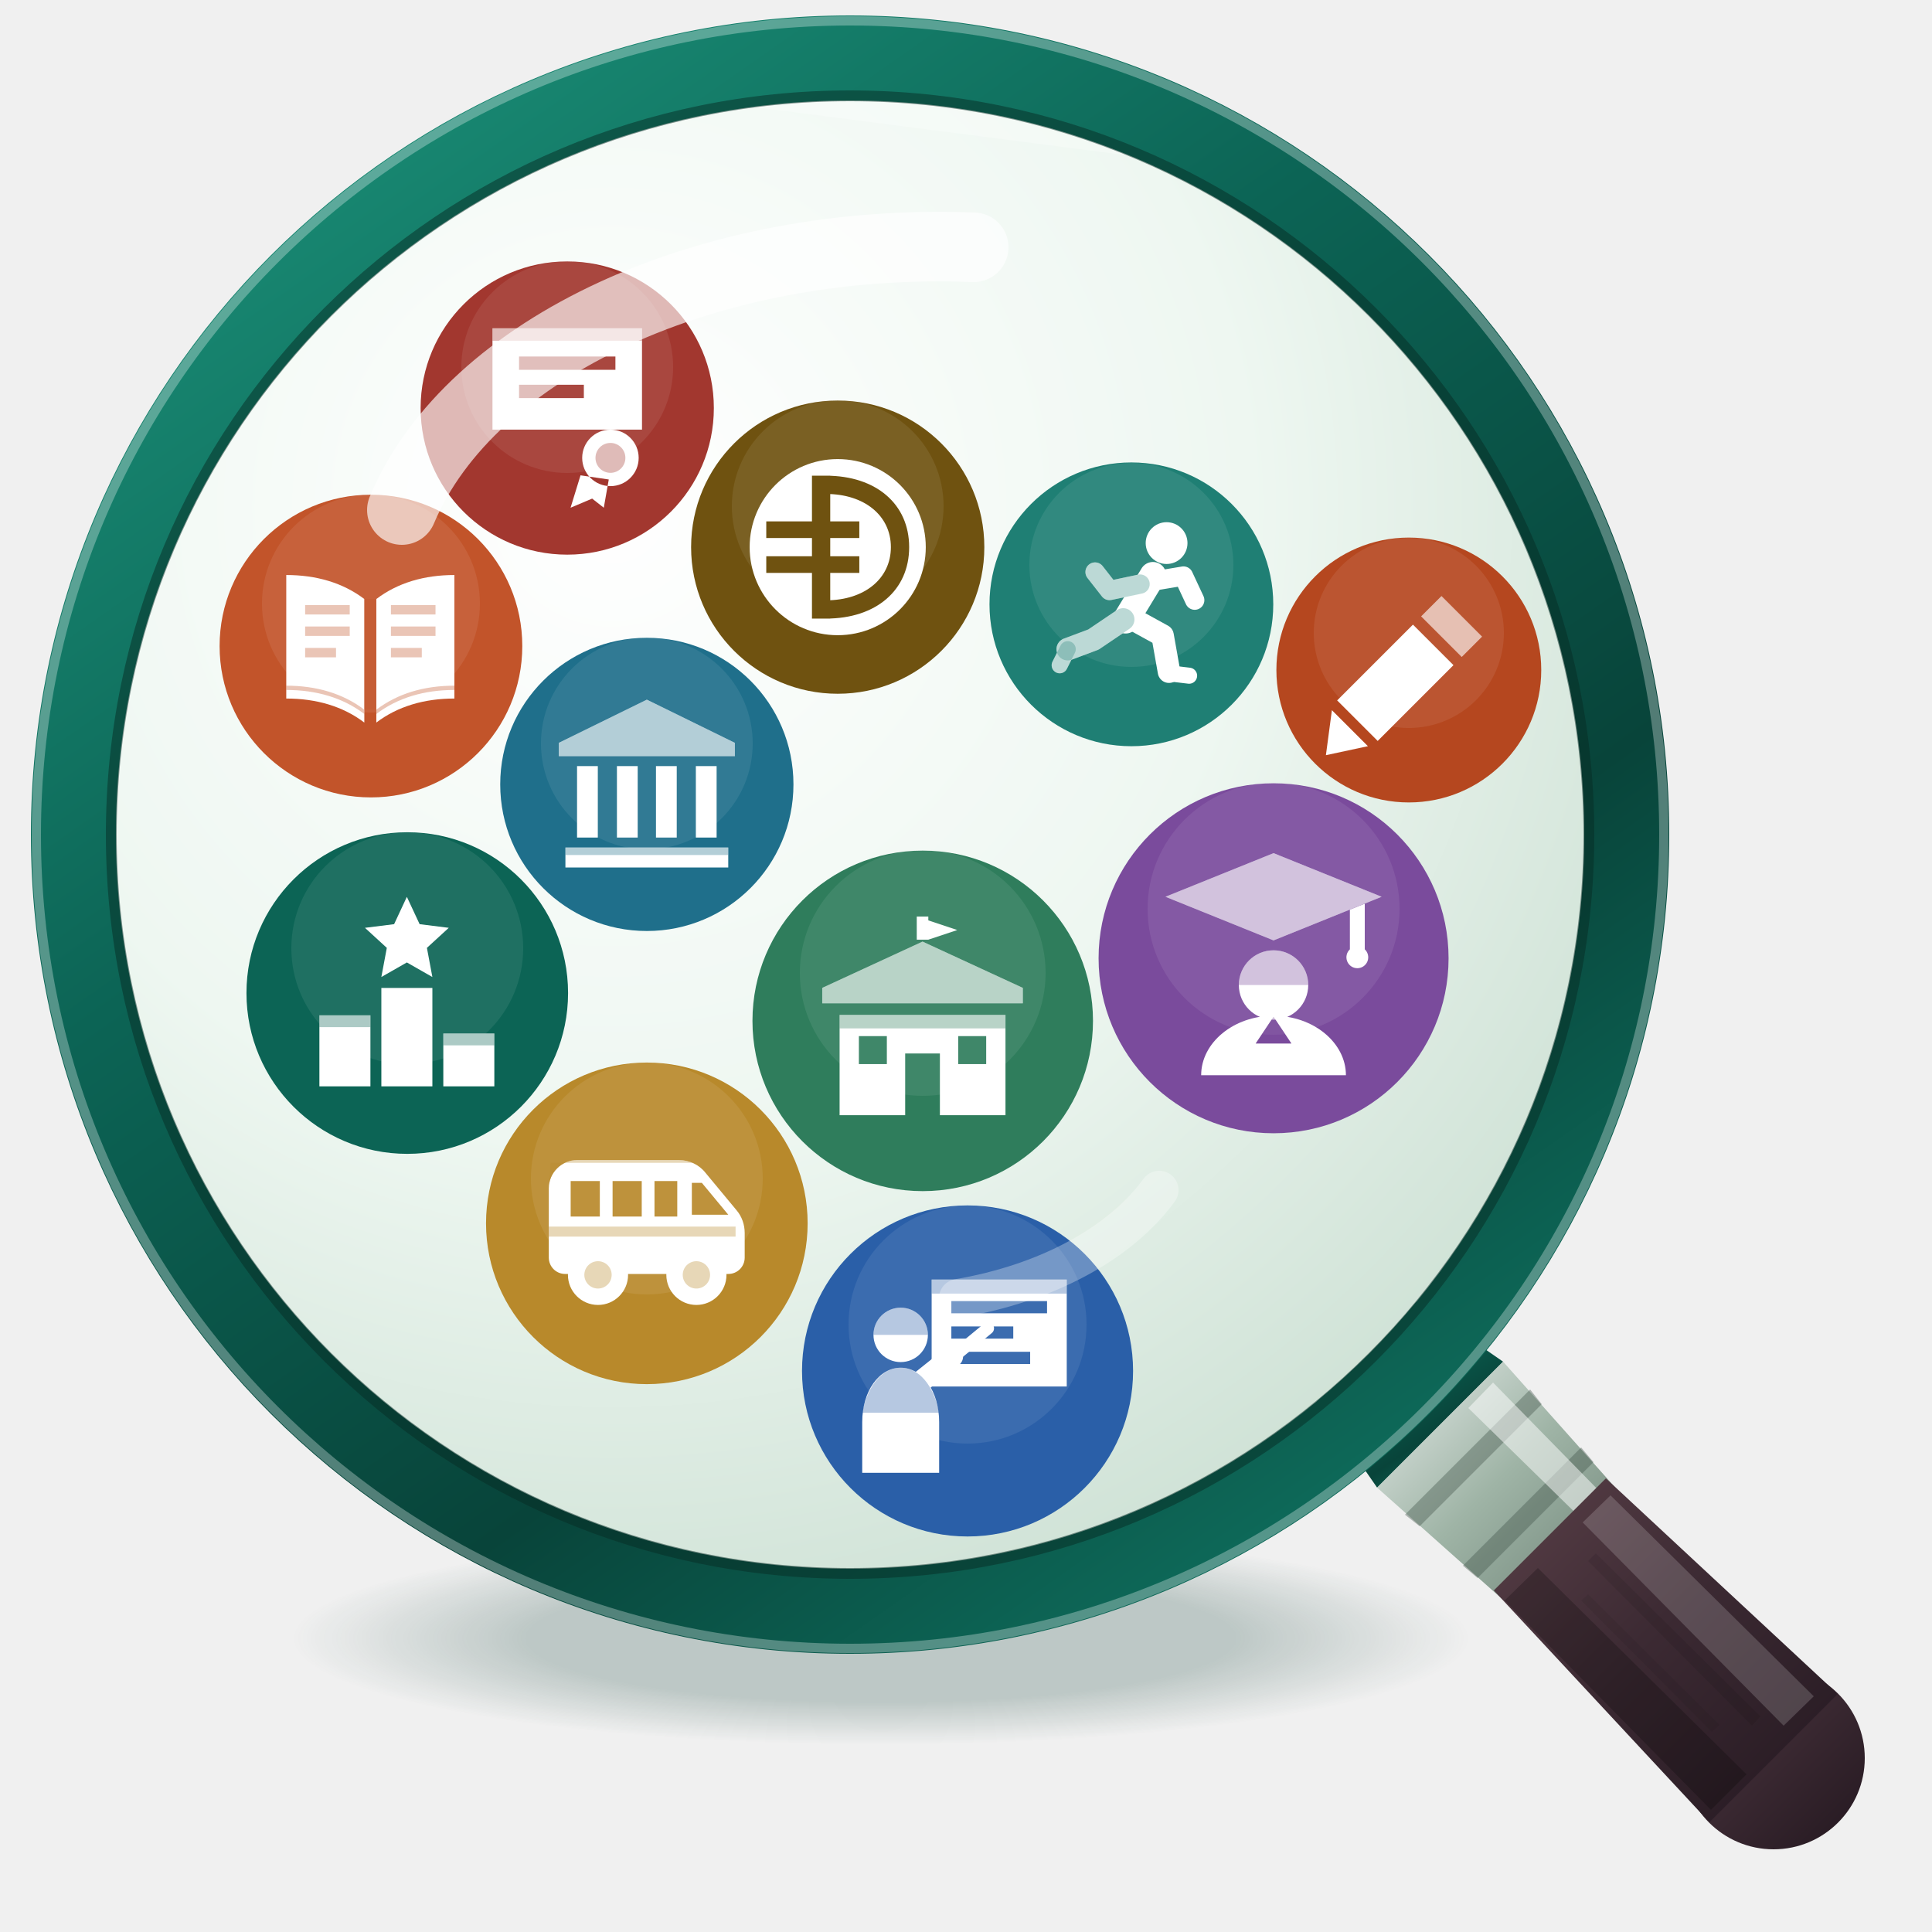
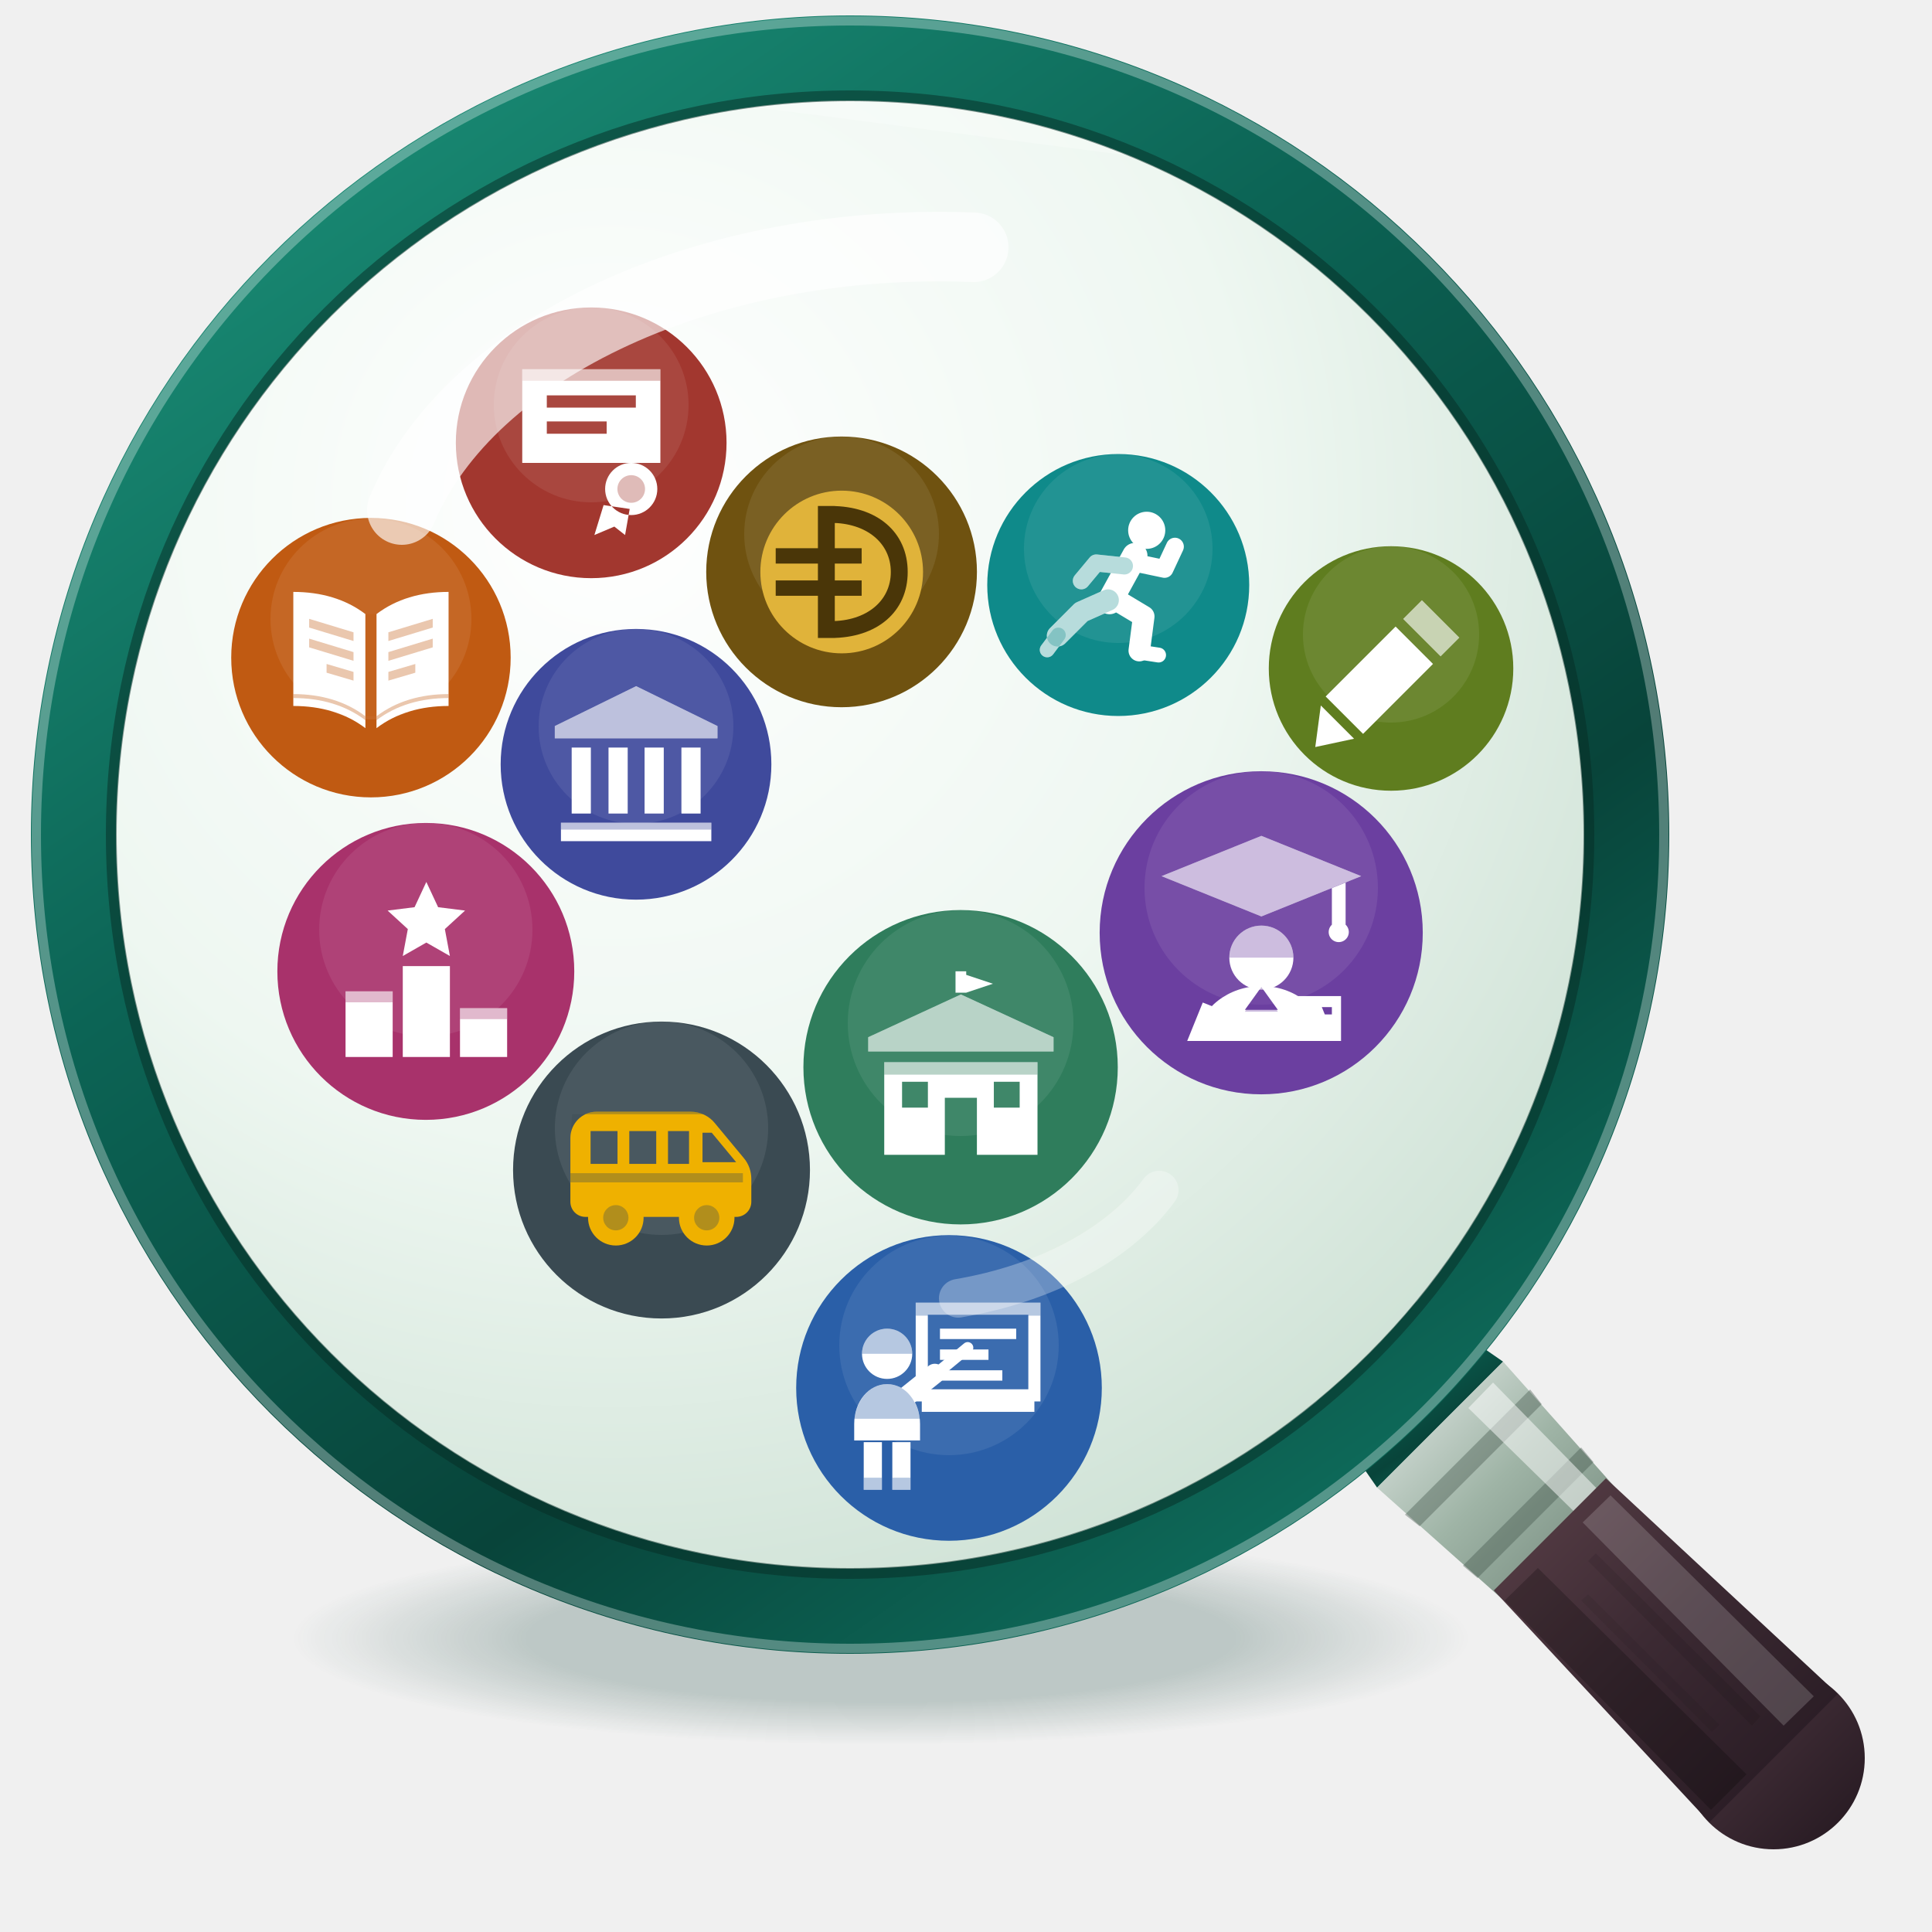
<svg xmlns="http://www.w3.org/2000/svg" viewBox="0 0 250 250" width="250" height="250" role="img" aria-label="Dubai Schools">
  <defs>
    <clipPath id="lensClip">
      <circle cx="110" cy="108" r="95" />
    </clipPath>
    <radialGradient id="glass" cx="34%" cy="28%" r="78%">
      <stop offset="0" stop-color="#ffffff" />
      <stop offset="0.55" stop-color="#eef7f1" />
      <stop offset="1" stop-color="#cfe2d6" />
    </radialGradient>
    <linearGradient id="ringMetal" x1="0.15" y1="0" x2="0.85" y2="1">
      <stop offset="0" stop-color="#1a8d76" />
      <stop offset="0.35" stop-color="#0c6455" />
      <stop offset="0.7" stop-color="#08443a" />
      <stop offset="1" stop-color="#0f7361" />
    </linearGradient>
    <linearGradient id="handleWood" x1="0" y1="0" x2="1" y2="1">
      <stop offset="0" stop-color="#5a4048" />
      <stop offset="0.45" stop-color="#3c2a33" />
      <stop offset="1" stop-color="#241820" />
    </linearGradient>
    <linearGradient id="ferrule" x1="0" y1="0" x2="1" y2="1">
      <stop offset="0" stop-color="#e6ecea" />
      <stop offset="0.5" stop-color="#9fb4a6" />
      <stop offset="1" stop-color="#6f8478" />
    </linearGradient>
    <radialGradient id="drop" cx="50%" cy="50%" r="50%">
      <stop offset="0.6" stop-color="#0b3b31" stop-opacity=".22" />
      <stop offset="1" stop-color="#0b3b31" stop-opacity="0" />
    </radialGradient>
  </defs>
  <ellipse cx="114" cy="212" rx="76.32" ry="13.78" fill="url(#drop)" />
  <path d="M170.1 180.8 L178.2 192.5 L194.5 176.2 L182.8 168.1 Z" fill="url(#ringMetal)" />
  <path d="M178.2 192.5 L194.7 207.2 L209.2 192.7 L194.5 176.2 Z" fill="url(#ferrule)" />
  <path d="M181.8 196.0 L183.7 197.5 L199.5 181.7 L198.0 179.8 Z" fill="#3f5148" opacity=".38" />
  <path d="M189.3 202.6 L191.2 204.2 L206.2 189.2 L204.6 187.3 Z" fill="#3f5148" opacity=".38" />
  <path d="M190.0 182.2 L204.3 196.2 L207.2 193.2 L193.2 178.9 Z" fill="#ffffff" opacity=".5" />
  <circle cx="229.5" cy="227.5" r="11.8" fill="url(#handleWood)" />
  <path d="M193.3 205.8 L221.2 235.8 L237.8 219.2 L207.8 191.3 Z" fill="url(#handleWood)" />
  <path d="M204.8 197.0 L230.8 223.3 L234.7 219.5 L208.4 193.5 Z" fill="#ffffff" opacity=".17" />
  <path d="M194.7 207.1 L221.4 234.2 L226.0 229.6 L199.0 202.9 Z" fill="#000000" opacity=".22" />
  <path d="M205.5 202.0 L226.7 223.3 L227.8 222.1 L206.5 201.0 Z" fill="#000000" opacity=".09" />
  <path d="M204.6 207.1 L221.5 224.1 L222.5 223.2 L205.5 206.3 Z" fill="#000000" opacity=".07" />
  <circle cx="110" cy="108" r="95" fill="url(#glass)" />
  <g clip-path="url(#lensClip)">
    <g class="bub" style="--i:0">
-       <circle cx="164.8" cy="124.0" r="22.644" fill="#7a4b9c" />
-       <circle cx="164.8" cy="117.6" r="16.3" fill="#fff" opacity=".08" />
-       <g transform="translate(149.4 108.6) scale(1.283)">
+       <circle cx="163.2" cy="120.7" r="20.905" fill="#6b3fa0" />
+       <circle cx="163.2" cy="114.9" r="15.1" fill="#fff" opacity=".08" />
+       <g transform="translate(149.0 106.5) scale(1.185)">
        <path d="M12 11.2a3.5 3.5 0 1 0 0 7 3.5 3.5 0 0 0 0-7z" fill="#fff" fill-rule="evenodd" />
-         <path d="M12 17.8c-4 0-7.3 2.7-7.3 6h14.6c0-3.3-3.3-6-7.3-6zM12 17.9 10.2 20.6h3.6z" fill="#fff" fill-rule="evenodd" />
+         <path d="M12 17.8c-3.6 0-6.6 2.4-7.2 5.5l.1.5h14.2l.1-.5c-.6-3.1-3.6-5.5-7.2-5.5zM12 17.9 10.2 20.4h3.6z" fill="#fff" fill-rule="evenodd" />
+         <path d="M5.6 19.6 3.9 23.8h2.3l1.4-3.4z" fill="#fff" fill-rule="evenodd" />
+         <path d="M18.4 19.6l1.7 4.2h-2.3l-1.4-3.4z" fill="#fff" fill-rule="evenodd" />
+         <path d="M15.6 18.9h5.1v4.9h-5.1z M16.6 20.1h3.1v.8h-3.1z M16.6 21.6h2.2v.8h-2.2z" fill="#fff" fill-rule="evenodd" />
        <path d="M12 1.4 22.9 5.8 12 10.2 1.1 5.8z" fill="#fff" fill-rule="evenodd" />
        <path d="M21.2 6.5v4.6a1.1 1.1 0 1 1-1.5 0V7.1z" fill="#fff" fill-rule="evenodd" />
-         <path d="M12 1.4 22.9 5.8 12 10.2 1.1 5.8z M12 11.2a3.5 3.5 0 0 0-3.5 3.5h7A3.5 3.5 0 0 0 12 11.2zM12 17.9 10.2 20.6h3.6z" fill="#7a4b9c" fill-rule="evenodd" opacity=".34" />
+         <path d="M12 1.4 22.9 5.8 12 10.2 1.1 5.8z M12 11.2a3.5 3.5 0 0 0-3.5 3.5h7A3.5 3.5 0 0 0 12 11.2zM12 17.9 10.2 20.6h3.6z" fill="#6b3fa0" fill-rule="evenodd" opacity=".34" />
      </g>
    </g>
    <g class="bub" style="--i:1">
-       <circle cx="119.4" cy="132.1" r="22.032" fill="#2f7d5c" />
-       <circle cx="119.4" cy="125.9" r="15.9" fill="#fff" opacity=".08" />
-       <g transform="translate(104.4 117.1) scale(1.248)">
+       <circle cx="124.3" cy="138.1" r="20.34" fill="#2f7d5c" />
+       <circle cx="124.3" cy="132.4" r="14.6" fill="#fff" opacity=".08" />
+       <g transform="translate(110.5 124.3) scale(1.153)">
        <path d="M11.4 1.2h1.2v2.4h-1.2z M12.6 1.6l3 1-3 1zM12 3.8 22.4 8.6v1.6H1.6V8.6zM3.4 11.4h17.2V21.8H3.4zM10.2 15.4h3.6v6.4h-3.6zM5.4 13.6h2.9v2.9H5.4z M15.7 13.6h2.9v2.9h-2.9z" fill="#fff" fill-rule="evenodd" />
        <path d="M12 3.8 22.4 8.6v1.6H1.6V8.6z M3.4 11.4h17.2v1.4H3.4z" fill="#2f7d5c" fill-rule="evenodd" opacity=".34" />
      </g>
    </g>
    <g class="bub" style="--i:2">
-       <circle cx="125.2" cy="177.4" r="21.42" fill="#2a5fa8" />
-       <circle cx="125.2" cy="171.4" r="15.4" fill="#fff" opacity=".08" />
-       <g transform="translate(110.6 162.9) scale(1.214)">
-         <path d="M8.2 2.2h14.4v11.4H8.2z M10.3 4.5h10.2v1.3H10.3z M10.3 7.2h6.6v1.3h-6.6z M10.3 9.9h8.4v1.3h-8.4z" fill="#fff" fill-rule="evenodd" />
+       <circle cx="122.8" cy="179.6" r="19.775" fill="#2a5fa8" />
+       <circle cx="122.8" cy="174.1" r="14.2" fill="#fff" opacity=".08" />
+       <g transform="translate(109.3 166.1) scale(1.121)">
+         <path d="M8.2 2.2h14.4v11.4H8.2z M9.6 3.6h11.6v8.6H9.6zM11 5.2h8.8v1.2H11z M11 7.6h5.6v1.2H11z M11 10h7.2v1.2H11zM8.9 13.6h13v1.2h-13z" fill="#fff" fill-rule="evenodd" />
        <path d="M4.9 5.2a2.9 2.9 0 1 0 0 5.8 2.9 2.9 0 0 0 0-5.8z" fill="#fff" fill-rule="evenodd" />
-         <path d="M4.9 11.6c-2.3 0-4.1 2.5-4.1 5.8v5.4h8.2v-5.4c0-3.3-1.8-5.8-4.1-5.8z" fill="#fff" fill-rule="evenodd" />
+         <path d="M4.9 11.6c-2.1 0-3.8 2-3.8 4.6v1.9h7.6v-1.9c0-2.6-1.7-4.6-3.8-4.6z" fill="#fff" fill-rule="evenodd" />
+         <path d="M2.2 18.3h2.1v5.5H2.2z M5.5 18.3h2.1v5.5H5.5z" fill="#fff" fill-rule="evenodd" />
        <path d="M6.4 13.6 10.4 10.4" fill="none" stroke="#fff" stroke-width="2.3" stroke-linecap="round" stroke-linejoin="round" />
        <path d="M10.2 10.7 14.2 7.4" fill="none" stroke="#fff" stroke-width="1.3" stroke-linecap="round" stroke-linejoin="round" />
-         <path d="M8.2 2.2h14.4v1.5H8.2z M4.9 5.2a2.9 2.9 0 0 0-2.9 2.9h5.8a2.9 2.9 0 0 0-2.9-2.9zM.8 16.4c.6-3 2.2-4.8 4.1-4.8s3.5 1.8 4.1 4.8z" fill="#2a5fa8" fill-rule="evenodd" opacity=".34" />
+         <path d="M8.2 2.2h14.4v1.5H8.2z M4.9 5.2a2.9 2.9 0 0 0-2.9 2.9h5.8a2.9 2.9 0 0 0-2.9-2.9zM1.1 15.6c.4-2.4 1.9-4 3.8-4s3.4 1.6 3.8 4zM2.2 22.4h2.1v1.4H2.2z M5.5 22.4h2.1v1.4H5.5z" fill="#2a5fa8" fill-rule="evenodd" opacity=".34" />
      </g>
    </g>
    <g class="bub" style="--i:3">
-       <circle cx="83.7" cy="158.3" r="20.808" fill="#b8892b" />
-       <circle cx="83.7" cy="152.5" r="15.0" fill="#fff" opacity=".08" />
-       <g transform="translate(69.6 144.1) scale(1.179)">
-         <path d="M1.2 8.2c0-1.7 1.4-3.1 3.1-3.1h11.2c1.1 0 2.2.5 2.9 1.4l3.4 4.1c.6.7.9 1.6.9 2.5v2.7c0 1-.8 1.8-1.8 1.8H3c-1 0-1.8-.8-1.8-1.8zM3.6 7.4h3.2v3.9H3.6z M8.2 7.4h3.2v3.9H8.2z M12.8 7.4h2.5v3.9h-2.5zM16.9 7.6h1.1l2.9 3.5h-4z" fill="#fff" fill-rule="evenodd" />
-         <path d="M6.6 14.4a3.3 3.3 0 1 0 0 6.6 3.3 3.3 0 0 0 0-6.6z" fill="#fff" fill-rule="evenodd" />
-         <path d="M17.4 14.4a3.3 3.3 0 1 0 0 6.6 3.3 3.3 0 0 0 0-6.6z" fill="#fff" fill-rule="evenodd" />
-         <path d="M1.2 8.2c0-1.7 1.4-3.1 3.1-3.1h11.2c.5 0 1 .1 1.5.3H1.4zM6.6 16.2a1.5 1.5 0 1 0 0 3 1.5 1.5 0 0 0 0-3z M17.4 16.2a1.5 1.5 0 1 0 0 3 1.5 1.5 0 0 0 0-3zM1.2 12.4h20.5v1.1H1.2z" fill="#b8892b" fill-rule="evenodd" opacity=".34" />
+       <circle cx="85.6" cy="151.4" r="19.21" fill="#3a4a52" />
+       <circle cx="85.6" cy="146.0" r="13.8" fill="#fff" opacity=".08" />
+       <g transform="translate(72.5 138.3) scale(1.089)">
+         <path d="M1.2 8.2c0-1.7 1.4-3.1 3.1-3.1h11.2c1.1 0 2.2.5 2.9 1.4l3.4 4.1c.6.7.9 1.6.9 2.5v2.7c0 1-.8 1.8-1.8 1.8H3c-1 0-1.8-.8-1.8-1.8zM3.6 7.4h3.2v3.9H3.6z M8.2 7.4h3.2v3.9H8.2z M12.8 7.4h2.5v3.9h-2.5zM16.9 7.6h1.1l2.9 3.5h-4z" fill="#efb100" fill-rule="evenodd" />
+         <path d="M6.6 14.4a3.3 3.3 0 1 0 0 6.6 3.3 3.3 0 0 0 0-6.6z" fill="#efb100" fill-rule="evenodd" />
+         <path d="M17.4 14.4a3.3 3.3 0 1 0 0 6.6 3.3 3.3 0 0 0 0-6.6z" fill="#efb100" fill-rule="evenodd" />
+         <path d="M1.2 8.2c0-1.7 1.4-3.1 3.1-3.1h11.2c.5 0 1 .1 1.5.3H1.4zM6.6 16.2a1.5 1.5 0 1 0 0 3 1.5 1.5 0 0 0 0-3z M17.4 16.2a1.5 1.5 0 1 0 0 3 1.5 1.5 0 0 0 0-3zM1.2 12.4h20.5v1.1H1.2z" fill="#3a4a52" fill-rule="evenodd" opacity=".34" />
      </g>
    </g>
    <g class="bub" style="--i:4">
-       <circle cx="52.7" cy="128.5" r="20.808" fill="#0c6455" />
-       <circle cx="52.7" cy="122.7" r="15.0" fill="#fff" opacity=".08" />
-       <g transform="translate(38.5 114.4) scale(1.179)">
+       <circle cx="55.1" cy="125.7" r="19.21" fill="#a8326b" />
+       <circle cx="55.1" cy="120.3" r="13.8" fill="#fff" opacity=".08" />
+       <g transform="translate(42.1 112.6) scale(1.089)">
        <path d="M12 1.4l1.4 3 3.2.4-2.4 2.2.6 3.2-2.8-1.6-2.8 1.6.6-3.2L7.4 4.8l3.2-.4zM9.2 11.4h5.6v10.8H9.2zM2.4 14.4H8v7.8H2.4zM16 16.4h5.6v5.8H16z" fill="#fff" fill-rule="evenodd" />
-         <path d="M2.4 14.4H8v1.3H2.4z M16 16.4h5.6v1.3H16z" fill="#0c6455" fill-rule="evenodd" opacity=".34" />
+         <path d="M2.4 14.4H8v1.3H2.4z M16 16.4h5.6v1.3H16z" fill="#a8326b" fill-rule="evenodd" opacity=".34" />
      </g>
    </g>
    <g class="bub" style="--i:5">
-       <circle cx="48.0" cy="83.6" r="19.584" fill="#c2542a" />
-       <circle cx="48.0" cy="78.1" r="14.1" fill="#fff" opacity=".08" />
-       <g transform="translate(34.6 70.3) scale(1.110)">
+       <circle cx="48.0" cy="85.1" r="18.08" fill="#c05a12" />
+       <circle cx="48.0" cy="80.1" r="13.0" fill="#fff" opacity=".08" />
+       <g transform="translate(35.7 72.8) scale(1.025)">
        <path d="M11.3 6.5C8.8 4.6 5.7 3.7 2.2 3.7v12.9c3.5 0 6.6.9 9.1 2.8zM12.7 6.5c2.5-1.9 5.6-2.8 9.1-2.8v12.9c-3.5 0-6.6.9-9.1 2.8zM2.2 16.6c3.5 0 6.6.9 9.1 2.8v1.5c-2.5-1.9-5.6-2.8-9.1-2.8zM21.8 16.6c-3.5 0-6.6.9-9.1 2.8v1.5c2.5-1.9 5.6-2.8 9.1-2.8z" fill="#fff" fill-rule="evenodd" />
-         <path d="M11.3 6.5h1.4v12.9h-1.4zM4.4 7.2h5.2v1.1H4.4z M4.4 9.7h5.2v1.1H4.4z M4.4 12.2h3.6v1.1H4.4zM14.4 7.2h5.2v1.1h-5.2z M14.4 9.7h5.2v1.1h-5.2z M14.4 12.2h3.6v1.1h-3.6zM2.2 16.6c3.5 0 6.6.9 9.1 2.8v.5c-2.5-1.9-5.6-2.8-9.1-2.8zM21.8 16.6c-3.5 0-6.6.9-9.1 2.8v.5c2.5-1.9 5.6-2.8 9.1-2.8z" fill="#c2542a" fill-rule="evenodd" opacity=".34" />
+         <path d="M11.3 6.5h1.4v12.9h-1.4zM9.8 8.8 4.2 7.1v1.1l5.6 1.7z M9.8 11.3 4.2 9.6v1.1l5.6 1.7zM9.8 13.8 6.4 12.8v1.1l3.4 1zM14.2 8.8 19.8 7.1v1.1l-5.6 1.7z M14.2 11.3 19.8 9.6v1.1l-5.6 1.7zM14.2 13.8 17.6 12.8v1.1l-3.4 1zM2.2 16.6c3.5 0 6.6.9 9.1 2.8v.5c-2.5-1.9-5.6-2.8-9.1-2.8zM21.8 16.6c-3.5 0-6.6.9-9.1 2.8v.5c2.5-1.9 5.6-2.8 9.1-2.8z" fill="#c05a12" fill-rule="evenodd" opacity=".34" />
      </g>
    </g>
    <g class="bub" style="--i:6">
-       <circle cx="83.7" cy="101.5" r="18.972" fill="#1f6f8b" />
-       <circle cx="83.7" cy="96.2" r="13.7" fill="#fff" opacity=".08" />
-       <g transform="translate(70.8 88.6) scale(1.075)">
+       <circle cx="82.3" cy="98.9" r="17.515" fill="#3f4a9c" />
+       <circle cx="82.3" cy="94.0" r="12.6" fill="#fff" opacity=".08" />
+       <g transform="translate(70.4 87.0) scale(0.993)">
        <path d="M12 1.8 22.6 7v1.6H1.4V7zM3.6 9.8h2.5v8.6H3.6z M8.4 9.8h2.5v8.6H8.4z M13.1 9.8h2.5v8.6h-2.5z M17.9 9.8h2.5v8.6h-2.5zM2.2 19.6h19.6v2.4H2.2z" fill="#fff" fill-rule="evenodd" />
-         <path d="M12 1.8 22.6 7v1.6H1.4V7z M2.2 19.6h19.6v.9H2.2z" fill="#1f6f8b" fill-rule="evenodd" opacity=".34" />
+         <path d="M12 1.8 22.6 7v1.6H1.4V7z M2.2 19.6h19.6v.9H2.2z" fill="#3f4a9c" fill-rule="evenodd" opacity=".34" />
      </g>
    </g>
    <g class="bub" style="--i:7">
-       <circle cx="73.4" cy="52.8" r="18.972" fill="#a2372f" />
-       <circle cx="73.4" cy="47.5" r="13.7" fill="#fff" opacity=".08" />
-       <g transform="translate(60.5 39.9) scale(1.075)">
+       <circle cx="76.5" cy="57.3" r="17.515" fill="#a2372f" />
+       <circle cx="76.5" cy="52.4" r="12.6" fill="#fff" opacity=".08" />
+       <g transform="translate(64.6 45.4) scale(0.993)">
        <path d="M3 2.4h18v12.2H3z M6.2 5.8h11.6v1.6H6.2z M6.2 9.2h7.8v1.6H6.2zM17.2 14.6a3.4 3.4 0 1 0 0 6.8 3.4 3.4 0 0 0 0-6.8zM13.6 20.1 12.4 24l2.6-1.1 1.4 1.1.6-3.4z" fill="#fff" fill-rule="evenodd" />
        <path d="M3 2.4h18v1.5H3z M17.2 16.2a1.8 1.8 0 1 0 0 3.6 1.8 1.8 0 0 0 0-3.6z" fill="#a2372f" fill-rule="evenodd" opacity=".34" />
      </g>
    </g>
    <g class="bub" style="--i:8">
-       <circle cx="108.4" cy="70.8" r="18.972" fill="#6f5210" />
-       <circle cx="108.4" cy="65.5" r="13.7" fill="#fff" opacity=".08" />
-       <g transform="translate(95.5 57.9) scale(1.075)">
-         <path d="M12 1.4a10.6 10.6 0 1 1 0 21.2 10.6 10.6 0 0 1 0-21.2z" fill="#fff" fill-rule="evenodd" />
-         <path d="M8.9 3.4h2.2v17.2H8.9zM10.6 3.4c6 0 10 3.4 10 8.6s-4 8.6-10 8.6v-2.2c4.6 0 7.8-2.6 7.8-6.4s-3.2-6.4-7.8-6.4zM3.4 8.9h11.2v2H3.4zM3.4 13.1h11.2v2H3.4z" fill="#6f5210" />
+       <circle cx="108.9" cy="74.0" r="17.515" fill="#6f5210" />
+       <circle cx="108.9" cy="69.1" r="12.6" fill="#fff" opacity=".08" />
+       <g transform="translate(97.0 62.1) scale(0.993)">
+         <path d="M12 1.4a10.6 10.6 0 1 1 0 21.2 10.6 10.6 0 0 1 0-21.2z" fill="#e0b33a" fill-rule="evenodd" />
+         <path d="M8.9 3.4h2.2v17.2H8.9zM10.6 3.4c6 0 10 3.4 10 8.6s-4 8.6-10 8.6v-2.2c4.6 0 7.8-2.6 7.8-6.4s-3.2-6.4-7.8-6.4zM3.4 8.9h11.2v2H3.4zM3.4 13.1h11.2v2H3.4z" fill="#4a3608" />
      </g>
    </g>
    <g class="bub" style="--i:9">
-       <circle cx="146.4" cy="78.2" r="18.36" fill="#1f7f74" />
-       <circle cx="146.4" cy="73.1" r="13.2" fill="#fff" opacity=".08" />
-       <g transform="translate(133.9 65.7) scale(1.040)">
-         <path d="M16.4 1.8a2.6 2.6 0 1 0 0 5.2 2.6 2.6 0 0 0 0-5.2z" fill="#fff" fill-rule="evenodd" />
-         <path d="M14.7 8.4 11.3 14" fill="none" stroke="#fff" stroke-width="3.3" stroke-linecap="round" stroke-linejoin="round" />
-         <path d="M13.1 9.5 9.3 10.3 7.5 8" fill="none" stroke="#fff" stroke-width="2.4" stroke-linecap="round" stroke-linejoin="round" />
-         <path d="M11.0 13.9 7.3 16.4 4.1 17.6" fill="none" stroke="#fff" stroke-width="2.8" stroke-linecap="round" stroke-linejoin="round" />
-         <path d="M14.9 9.1 18.5 8.5 19.9 11.5" fill="none" stroke="#fff" stroke-width="2.4" stroke-linecap="round" stroke-linejoin="round" />
-         <path d="M11.9 13.7 15.9 15.9 16.7 20.4" fill="none" stroke="#fff" stroke-width="2.8" stroke-linecap="round" stroke-linejoin="round" />
-         <path d="M16.7 20.6 19.2 20.9" fill="none" stroke="#fff" stroke-width="2" stroke-linecap="round" stroke-linejoin="round" />
-         <path d="M4.1 17.6 3.1 19.6" fill="none" stroke="#fff" stroke-width="2" stroke-linecap="round" stroke-linejoin="round" />
-         <path d="M13.1 9.5 9.3 10.3 7.5 8" fill="none" stroke="#1f7f74" stroke-width="2.4" stroke-linecap="round" stroke-linejoin="round" opacity=".3" />
-         <path d="M11.0 13.9 7.3 16.4 4.1 17.6" fill="none" stroke="#1f7f74" stroke-width="2.8" stroke-linecap="round" stroke-linejoin="round" opacity=".3" />
-         <path d="M4.1 17.6 3.1 19.6" fill="none" stroke="#1f7f74" stroke-width="2" stroke-linecap="round" stroke-linejoin="round" opacity=".3" />
+       <circle cx="144.7" cy="75.7" r="16.95" fill="#0f8a8a" />
+       <circle cx="144.7" cy="71.0" r="12.2" fill="#fff" opacity=".08" />
+       <g transform="translate(133.2 64.2) scale(0.961)">
+         <path d="M15.8 2.1a2.5 2.5 0 1 0 0 5 2.5 2.5 0 0 0 0-5z" fill="#fff" fill-rule="evenodd" />
+         <path d="M14.2 8.0 10.8 14.2" fill="none" stroke="#fff" stroke-width="3.4" stroke-linecap="round" stroke-linejoin="round" />
+         <path d="M12.8 9.4 9.0 9.0 7.0 11.4" fill="none" stroke="#fff" stroke-width="2.3" stroke-linecap="round" stroke-linejoin="round" />
+         <path d="M10.6 14.0 7.0 15.6 3.8 18.8" fill="none" stroke="#fff" stroke-width="2.9" stroke-linecap="round" stroke-linejoin="round" />
+         <path d="M3.9 18.7 2.4 20.7" fill="none" stroke="#fff" stroke-width="2" stroke-linecap="round" stroke-linejoin="round" />
+         <path d="M14.4 9.0 18.2 9.8 19.6 6.8" fill="none" stroke="#fff" stroke-width="2.4" stroke-linecap="round" stroke-linejoin="round" />
+         <path d="M11.4 13.8 15.4 16.2 14.8 20.8" fill="none" stroke="#fff" stroke-width="2.9" stroke-linecap="round" stroke-linejoin="round" />
+         <path d="M14.8 21.0 17.4 21.4" fill="none" stroke="#fff" stroke-width="2" stroke-linecap="round" stroke-linejoin="round" />
+         <path d="M12.8 9.4 9.0 9.0 7.0 11.4" fill="none" stroke="#0f8a8a" stroke-width="2.3" stroke-linecap="round" stroke-linejoin="round" opacity=".3" />
+         <path d="M10.6 14.0 7.0 15.6 3.8 18.8" fill="none" stroke="#0f8a8a" stroke-width="2.9" stroke-linecap="round" stroke-linejoin="round" opacity=".3" />
+         <path d="M3.9 18.7 2.4 20.7" fill="none" stroke="#0f8a8a" stroke-width="2" stroke-linecap="round" stroke-linejoin="round" opacity=".3" />
      </g>
    </g>
    <g class="bub" style="--i:10">
-       <circle cx="182.3" cy="86.7" r="17.136" fill="#b5471f" />
-       <circle cx="182.3" cy="81.9" r="12.3" fill="#fff" opacity=".08" />
-       <g transform="translate(170.6 75.0) scale(0.971)">
+       <circle cx="180.0" cy="86.5" r="15.82" fill="#5f7d1f" />
+       <circle cx="180.0" cy="82.1" r="11.4" fill="#fff" opacity=".08" />
+       <g transform="translate(169.3 75.7) scale(0.896)">
        <path d="M16.4 2.2 21.8 7.6l-2.7 2.7-5.4-5.4zM12.6 6 18 11.4 7.9 21.5 2.5 16.1zM1.8 17.4 6.6 22.2 1 23.4z" fill="#fff" fill-rule="evenodd" />
-         <path d="M16.4 2.2 21.8 7.6l-2.7 2.7-5.4-5.4z" fill="#b5471f" fill-rule="evenodd" opacity=".34" />
+         <path d="M16.4 2.2 21.8 7.6l-2.7 2.7-5.4-5.4z" fill="#5f7d1f" fill-rule="evenodd" opacity=".34" />
      </g>
    </g>
    <path d="M15 90 a 95 95 0 0 1 142.5 -68.4 L 91 13 a 95 95 0 0 0 -77.9 85.5 z" fill="#ffffff" opacity=".26" />
  </g>
  <circle cx="110" cy="108" r="100.5" fill="none" stroke="url(#ringMetal)" stroke-width="11" />
  <circle cx="110" cy="108" r="95.6" fill="none" stroke="#062b24" stroke-width="1.4" opacity=".5" />
  <circle cx="110" cy="108" r="105.3" fill="none" stroke="#ffffff" stroke-width="1.2" opacity=".3" />
  <path d="M52 66 a 72 46 0 0 1 74 -34" stroke="#ffffff" stroke-width="9" stroke-linecap="round" fill="none" opacity=".65" />
  <path d="M150 154 a 40 26 0 0 1 -26 14" stroke="#ffffff" stroke-width="5" stroke-linecap="round" fill="none" opacity=".3" />
</svg>
